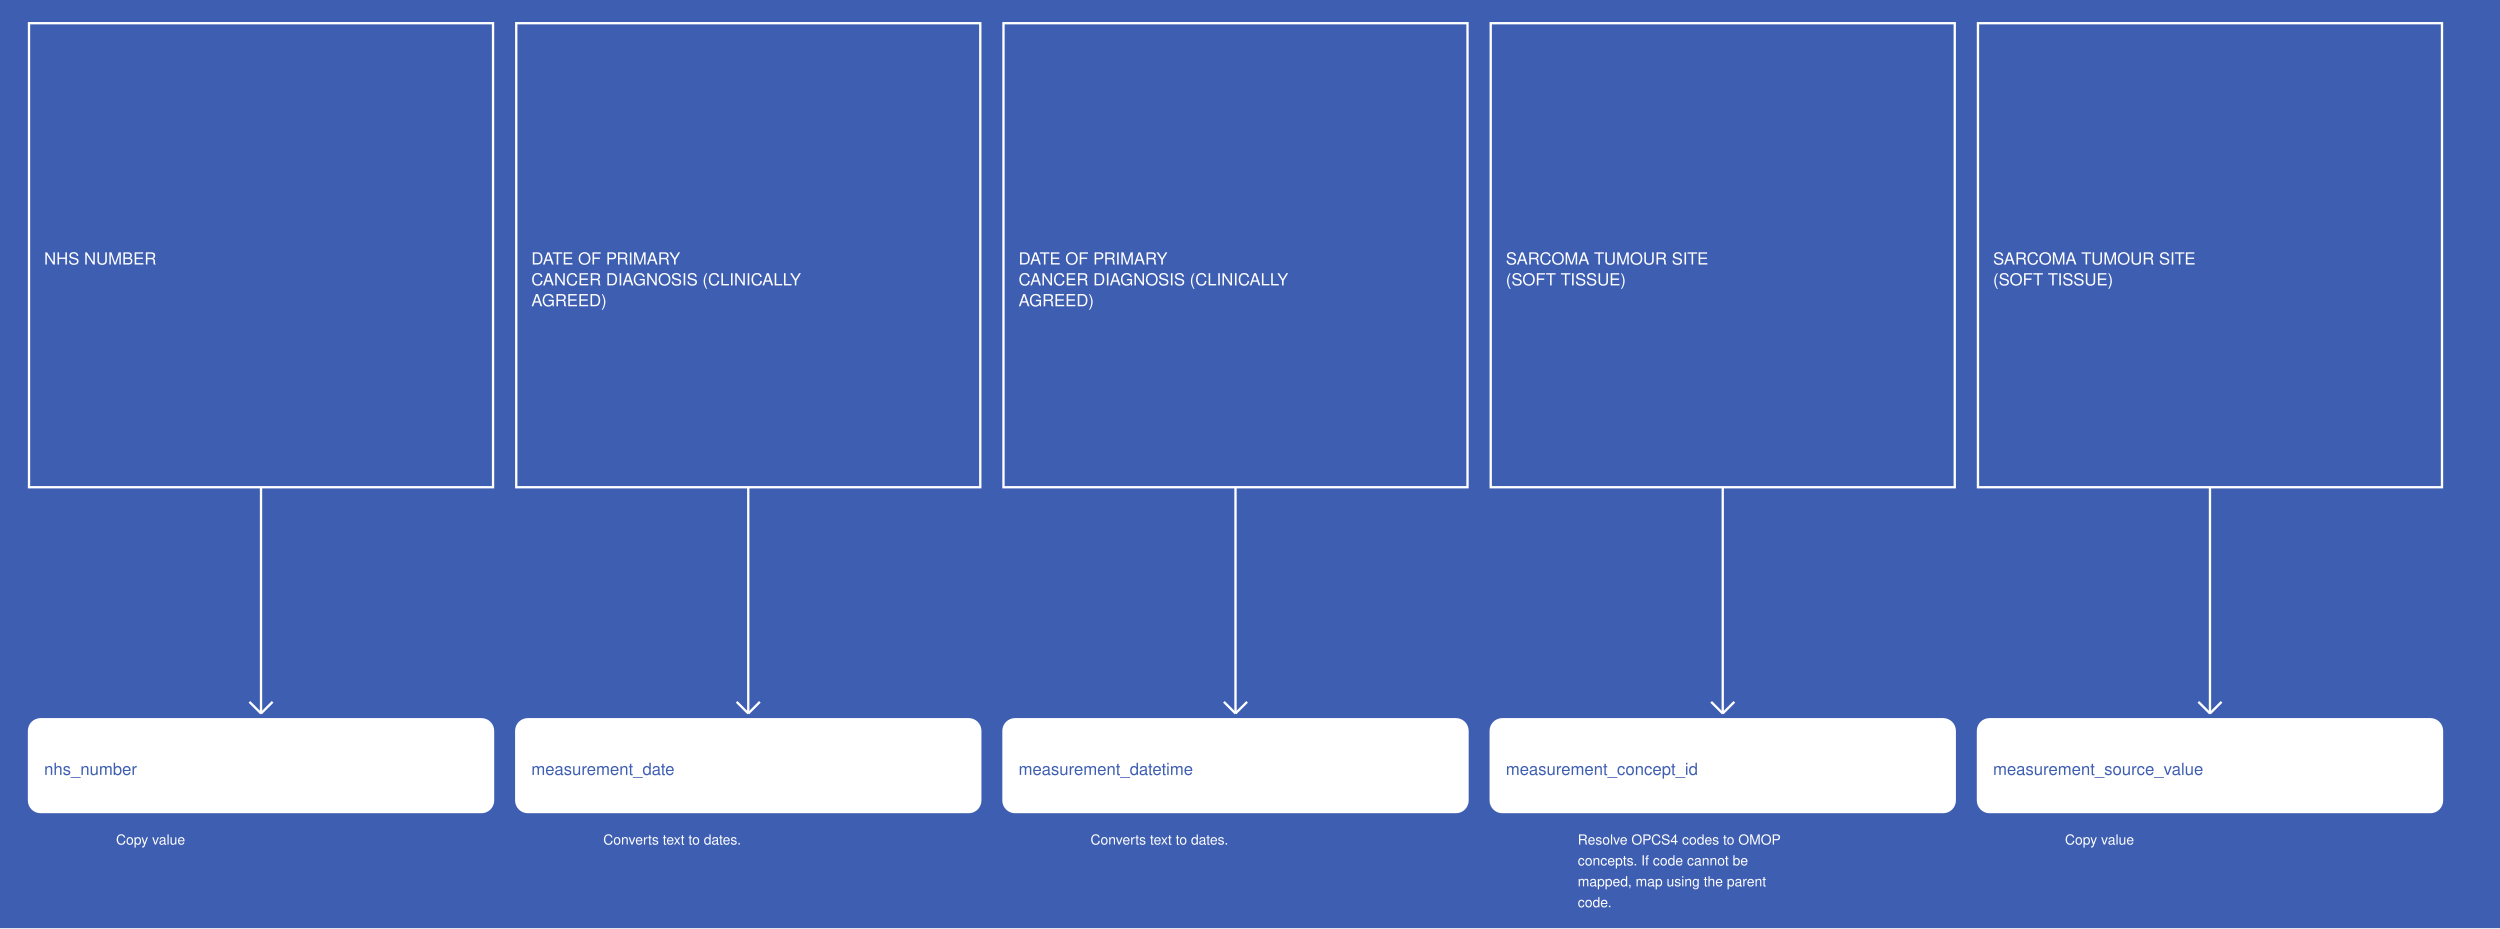
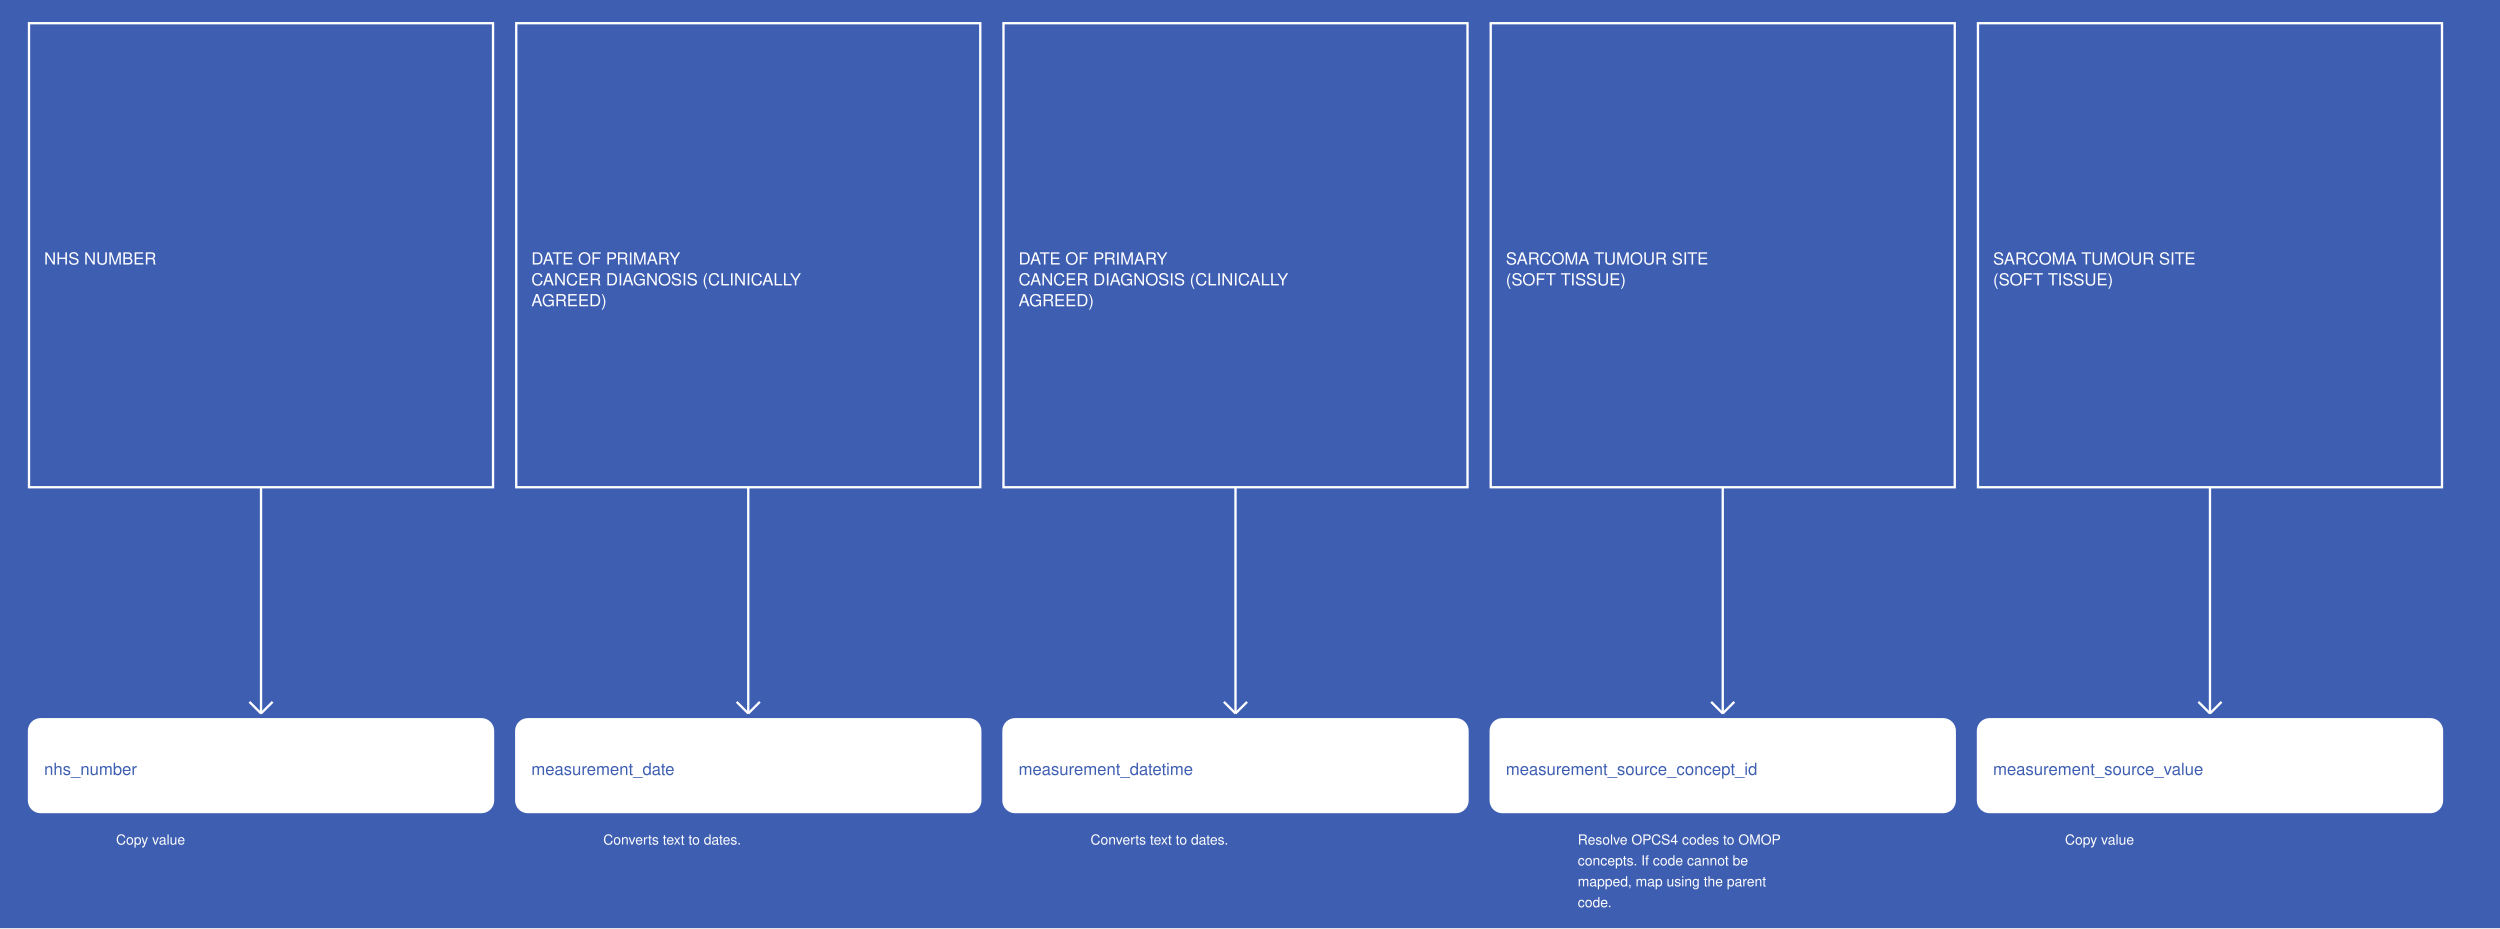
<svg xmlns="http://www.w3.org/2000/svg" width="2155" height="800">
  <rect width="100%" height="100%" fill="#3E5EB2" />
  <g>
    <rect x="25" y="20" width="400" height="400" fill="#3E5EB2" stroke="white" stroke-width="2" />
    <text x="38" y="228" fill="white" font-family="Helvetica" font-size="1.2em" text-anchor="start">NHS NUMBER</text>
  </g>
  <g>
    <line x1="225" y1="420" x2="225" y2="615" stroke="white" stroke-width="2" />
    <line x1="215" y1="605" x2="225" y2="615" stroke="white" stroke-width="2" />
    <line x1="235" y1="605" x2="225" y2="615" stroke="white" stroke-width="2" />
    <text x="100" y="728" fill="white" font-size="1em" font-family="Helvetica">Copy value</text>
  </g>
  <g>
    <rect x="25" y="620" width="400" height="80" fill="white" stroke="white" stroke-width="2" rx="10" />
    <text x="38" y="668" fill="#3E5EB2" font-family="Helvetica" font-size="1.2em" text-anchor="start">nhs_number</text>
  </g>
  <g>
    <rect x="445" y="20" width="400" height="400" fill="#3E5EB2" stroke="white" stroke-width="2" />
    <text x="458" y="228" fill="white" font-family="Helvetica" font-size="1.2em" text-anchor="start">DATE OF PRIMARY</text>
    <text x="458" y="246" fill="white" font-family="Helvetica" font-size="1.2em" text-anchor="start">CANCER DIAGNOSIS (CLINICALLY</text>
    <text x="458" y="264" fill="white" font-family="Helvetica" font-size="1.2em" text-anchor="start">AGREED)</text>
  </g>
  <g>
    <line x1="645" y1="420" x2="645" y2="615" stroke="white" stroke-width="2" />
    <line x1="635" y1="605" x2="645" y2="615" stroke="white" stroke-width="2" />
    <line x1="655" y1="605" x2="645" y2="615" stroke="white" stroke-width="2" />
    <text x="520" y="728" fill="white" font-size="1em" font-family="Helvetica">Converts text to dates.</text>
  </g>
  <g>
    <rect x="445" y="620" width="400" height="80" fill="white" stroke="white" stroke-width="2" rx="10" />
    <text x="458" y="668" fill="#3E5EB2" font-family="Helvetica" font-size="1.2em" text-anchor="start">measurement_date</text>
  </g>
  <g>
    <rect x="865" y="20" width="400" height="400" fill="#3E5EB2" stroke="white" stroke-width="2" />
    <text x="878" y="228" fill="white" font-family="Helvetica" font-size="1.2em" text-anchor="start">DATE OF PRIMARY</text>
    <text x="878" y="246" fill="white" font-family="Helvetica" font-size="1.2em" text-anchor="start">CANCER DIAGNOSIS (CLINICALLY</text>
    <text x="878" y="264" fill="white" font-family="Helvetica" font-size="1.2em" text-anchor="start">AGREED)</text>
  </g>
  <g>
    <line x1="1065" y1="420" x2="1065" y2="615" stroke="white" stroke-width="2" />
    <line x1="1055" y1="605" x2="1065" y2="615" stroke="white" stroke-width="2" />
    <line x1="1075" y1="605" x2="1065" y2="615" stroke="white" stroke-width="2" />
    <text x="940" y="728" fill="white" font-size="1em" font-family="Helvetica">Converts text to dates.</text>
  </g>
  <g>
    <rect x="865" y="620" width="400" height="80" fill="white" stroke="white" stroke-width="2" rx="10" />
    <text x="878" y="668" fill="#3E5EB2" font-family="Helvetica" font-size="1.2em" text-anchor="start">measurement_datetime</text>
  </g>
  <g>
    <rect x="1285" y="20" width="400" height="400" fill="#3E5EB2" stroke="white" stroke-width="2" />
    <text x="1298" y="228" fill="white" font-family="Helvetica" font-size="1.2em" text-anchor="start">SARCOMA TUMOUR SITE</text>
    <text x="1298" y="246" fill="white" font-family="Helvetica" font-size="1.2em" text-anchor="start">(SOFT TISSUE)</text>
  </g>
  <g>
    <line x1="1485" y1="420" x2="1485" y2="615" stroke="white" stroke-width="2" />
    <line x1="1475" y1="605" x2="1485" y2="615" stroke="white" stroke-width="2" />
    <line x1="1495" y1="605" x2="1485" y2="615" stroke="white" stroke-width="2" />
    <text x="1360" y="728" fill="white" font-size="1em" font-family="Helvetica">Resolve OPCS4 codes to OMOP</text>
    <text x="1360" y="746" fill="white" font-size="1em" font-family="Helvetica">concepts. If code cannot be</text>
    <text x="1360" y="764" fill="white" font-size="1em" font-family="Helvetica">mapped, map using the parent</text>
    <text x="1360" y="782" fill="white" font-size="1em" font-family="Helvetica">code.</text>
  </g>
  <g>
    <rect x="1285" y="620" width="400" height="80" fill="white" stroke="white" stroke-width="2" rx="10" />
-     <text x="1298" y="668" fill="#3E5EB2" font-family="Helvetica" font-size="1.2em" text-anchor="start">measurement_concept_id</text>
+     <text x="1298" y="668" fill="#3E5EB2" font-family="Helvetica" font-size="1.2em" text-anchor="start">measurement_source_concept_id</text>
  </g>
  <g>
    <rect x="1705" y="20" width="400" height="400" fill="#3E5EB2" stroke="white" stroke-width="2" />
    <text x="1718" y="228" fill="white" font-family="Helvetica" font-size="1.2em" text-anchor="start">SARCOMA TUMOUR SITE</text>
    <text x="1718" y="246" fill="white" font-family="Helvetica" font-size="1.2em" text-anchor="start">(SOFT TISSUE)</text>
  </g>
  <g>
    <line x1="1905" y1="420" x2="1905" y2="615" stroke="white" stroke-width="2" />
    <line x1="1895" y1="605" x2="1905" y2="615" stroke="white" stroke-width="2" />
    <line x1="1915" y1="605" x2="1905" y2="615" stroke="white" stroke-width="2" />
    <text x="1780" y="728" fill="white" font-size="1em" font-family="Helvetica">Copy value</text>
  </g>
  <g>
    <rect x="1705" y="620" width="400" height="80" fill="white" stroke="white" stroke-width="2" rx="10" />
    <text x="1718" y="668" fill="#3E5EB2" font-family="Helvetica" font-size="1.2em" text-anchor="start">measurement_source_value</text>
  </g>
</svg>
